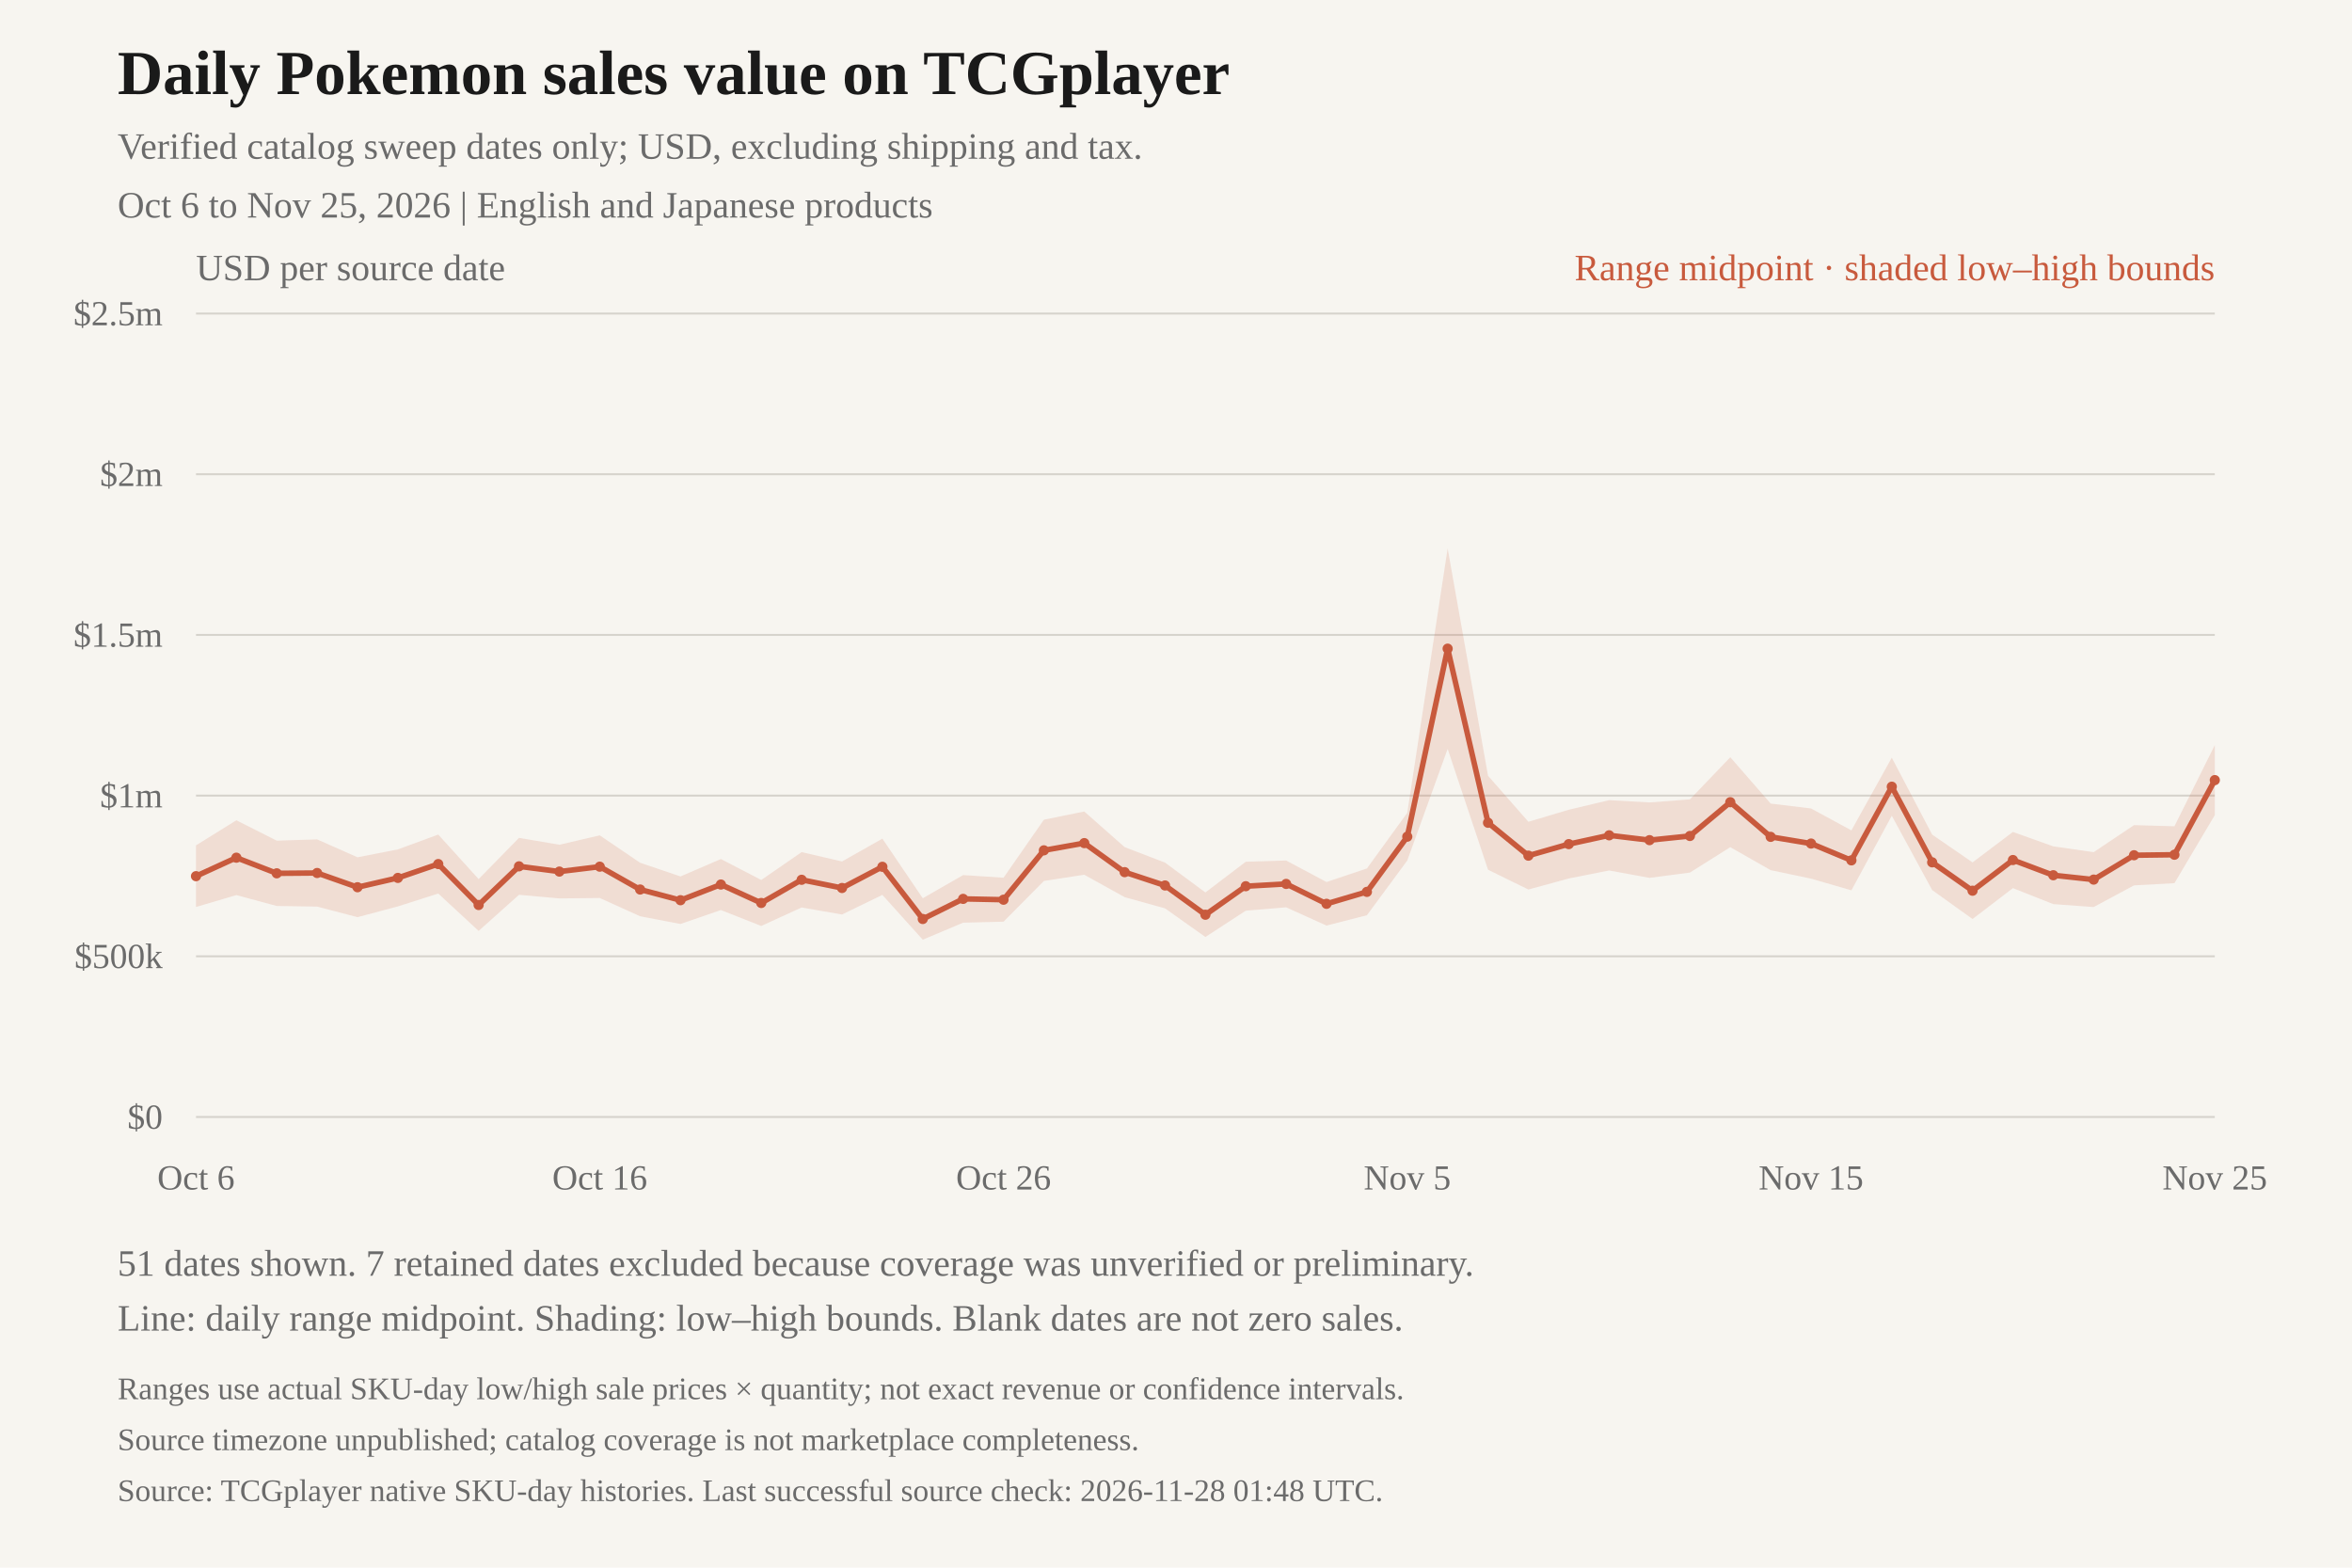
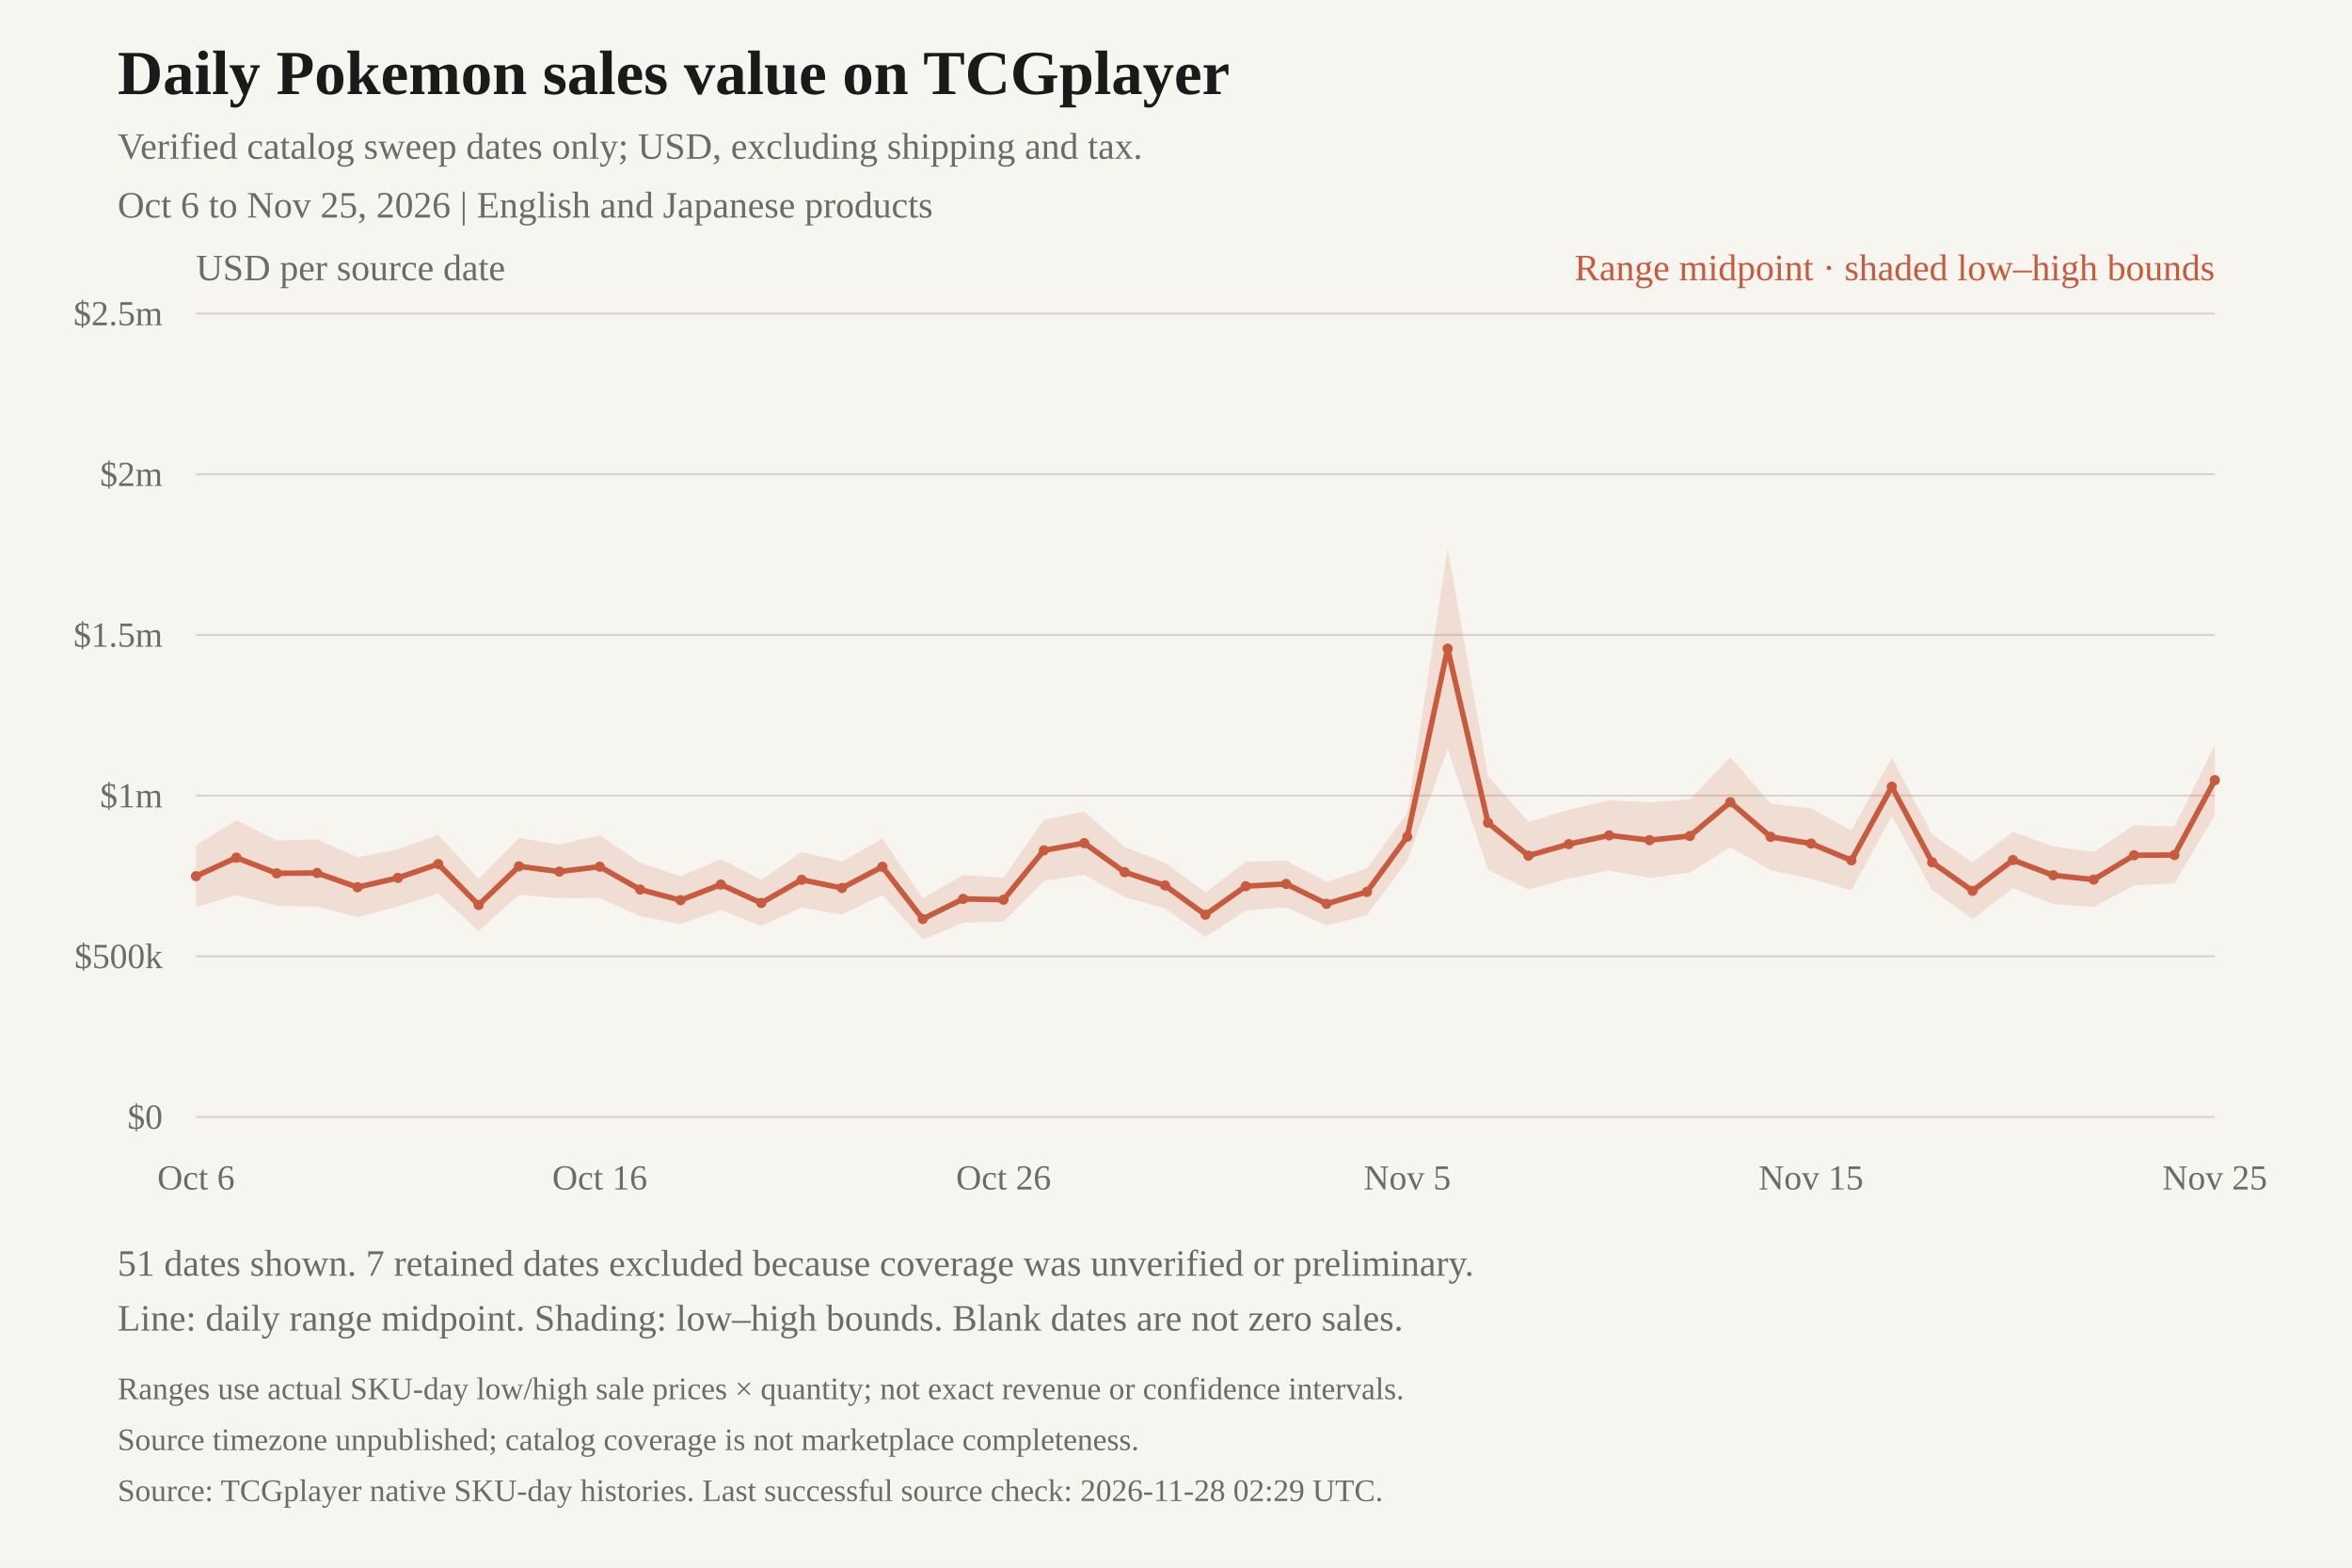
<svg xmlns="http://www.w3.org/2000/svg" width="1200" height="800" viewBox="0 0 1200 800" role="img" aria-labelledby="title description">
  <style>text{font-family:Georgia,"Liberation Serif","Times New Roman",serif;fill:#1A1A1A;font-size:19px}.title{font-size:32px;font-weight:600}.muted,.axis{fill:#6B6B6B}.axis{font-size:18px}.note{font-size:16px;fill:#6B6B6B}.grid{stroke:#D6D3CC;stroke-width:1}</style>
  <rect data-role="background" width="1200" height="800" fill="#F7F5F0" />
  <text x="60" y="48" class="title">Daily Pokemon sales value on TCGplayer</text>
  <text x="60" y="81" class="muted">Verified catalog sweep dates only; USD, excluding shipping and tax.</text>
  <text x="60" y="111" class="muted">Oct 6 to Nov 25, 2026 | English and Japanese products</text>
  <text x="100" y="143" class="muted">USD per source date</text>
  <text x="1130" y="143" text-anchor="end" style="fill:#C85A3D">Range midpoint · shaded low–high bounds</text>
  <path d="M100,570H1130" class="grid" />
  <text x="83" y="576" class="axis" text-anchor="end">$0</text>
  <path d="M100,488H1130" class="grid" />
  <text x="83" y="494" class="axis" text-anchor="end">$500k</text>
  <path d="M100,406H1130" class="grid" />
  <text x="83" y="412" class="axis" text-anchor="end">$1m</text>
  <path d="M100,324H1130" class="grid" />
  <text x="83" y="330" class="axis" text-anchor="end">$1.5m</text>
  <path d="M100,242H1130" class="grid" />
  <text x="83" y="248" class="axis" text-anchor="end">$2m</text>
  <path d="M100,160H1130" class="grid" />
  <text x="83" y="166" class="axis" text-anchor="end">$2.5m</text>
-   <polygon data-series="daily-band" points="100,431.395 120.6,418.596 141.2,428.993 161.8,428.347 182.4,437.483 203,433.454 223.6,425.889 244.2,448.6 264.8,427.569 285.4,431.071 306,426.287 326.6,440.279 347.2,447.253 367.8,438.369 388.4,449.058 409,434.841 429.6,439.616 450.2,427.977 470.8,458.392 491.4,446.556 512,447.917 532.6,418.306 553.2,414.107 573.8,432.3 594.4,440.187 615,455.423 635.6,439.756 656.2,439.128 676.8,450.105 697.4,443.195 718,414.782 738.6,279.876 759.2,395.886 779.8,419.361 800.4,413.222 821,408.324 841.6,409.487 862.2,407.928 882.8,386.426 903.4,410.065 924,412.565 944.6,423.756 965.2,386.647 985.8,425.907 1006.4,440.091 1027,424.547 1047.6,431.904 1068.2,434.864 1088.8,421.065 1109.4,421.658 1130,380.232 1130,415.962 1109.4,450.691 1088.8,451.808 1068.2,462.869 1047.6,461.371 1027,453.213 1006.4,468.982 985.8,454.2 965.2,416.272 944.6,454.343 924,448.369 903.4,444.041 882.8,432.315 862.2,445.286 841.6,447.975 821,444.21 800.4,448.296 779.8,453.928 759.2,443.827 738.6,382.164 718,439.127 697.4,467.052 676.8,472.327 656.2,463.014 635.6,464.728 615,478.156 594.4,463.534 573.8,457.823 553.2,446.38 532.6,449.56 512,470.34 491.4,470.849 470.8,479.541 450.2,456.674 429.6,466.671 409,463.09 388.4,472.524 367.8,464.4 347.2,471.512 326.6,467.575 306,458.248 285.4,458.461 264.8,456.626 244.2,475.046 223.6,455.971 203,462.546 182.4,468.031 161.8,462.639 141.2,462.325 120.6,456.767 100,462.839" fill="#C85A3D" fill-opacity="0.16" />
-   <polyline data-series="daily-midpoint" points="100,447.117 120.6,437.682 141.2,445.659 161.8,445.493 182.4,452.757 203,448 223.6,440.93 244.2,461.823 264.8,442.097 285.4,444.766 306,442.267 326.6,453.927 347.2,459.382 367.8,451.384 388.4,460.791 409,448.965 429.6,453.144 450.2,442.326 470.8,468.967 491.4,458.703 512,459.128 532.6,433.933 553.2,430.244 573.8,445.061 594.4,451.861 615,466.79 635.6,452.242 656.2,451.071 676.8,461.216 697.4,455.124 718,426.954 738.6,331.02 759.2,419.857 779.8,436.645 800.4,430.759 821,426.267 841.6,428.731 862.2,426.607 882.8,409.37 903.4,427.053 924,430.467 944.6,439.049 965.2,401.46 985.8,440.053 1006.4,454.537 1027,438.88 1047.6,446.638 1068.2,448.866 1088.8,436.436 1109.4,436.174 1130,398.097" fill="none" stroke="#C85A3D" stroke-width="2.8" stroke-linejoin="round" stroke-linecap="round" />
+   <polygon data-series="daily-band" points="100,431.395 120.6,418.596 141.2,428.993 161.8,428.347 182.4,437.483 203,433.454 223.6,425.889 244.2,448.6 264.8,427.569 285.4,431.071 306,426.287 326.6,440.279 347.2,447.253 367.8,438.369 388.4,449.058 409,434.841 429.6,439.616 450.2,427.977 470.8,458.392 491.4,446.556 512,447.917 532.6,418.306 553.2,414.107 573.8,432.3 594.4,440.192 615,455.428 635.6,439.757 656.2,439.144 676.8,450.108 697.4,443.205 718,414.795 738.6,279.876 759.2,395.906 779.8,419.376 800.4,413.225 821,408.362 841.6,409.494 862.2,407.933 882.8,386.426 903.4,410.068 924,412.57 944.6,423.757 965.2,386.653 985.8,425.917 1006.4,440.185 1027,424.563 1047.6,431.915 1068.2,434.873 1088.8,421.13 1109.4,421.816 1130,380.287 1130,415.993 1109.4,450.808 1088.8,451.773 1068.2,462.871 1047.6,461.378 1027,453.228 1006.4,469.04 985.8,454.207 965.2,416.274 944.6,454.343 924,448.372 903.4,444.042 882.8,432.315 862.2,445.289 841.6,447.981 821,444.242 800.4,448.298 779.8,453.938 759.2,443.841 738.6,382.165 718,439.132 697.4,467.061 676.8,472.329 656.2,463.019 635.6,464.728 615,478.159 594.4,463.537 573.8,457.823 553.2,446.38 532.6,449.56 512,470.34 491.4,470.849 470.8,479.541 450.2,456.674 429.6,466.671 409,463.09 388.4,472.524 367.8,464.4 347.2,471.512 326.6,467.575 306,458.248 285.4,458.461 264.8,456.626 244.2,475.046 223.6,455.971 203,462.546 182.4,468.031 161.8,462.639 141.2,462.325 120.6,456.767 100,462.839" fill="#C85A3D" fill-opacity="0.16" />
+   <polyline data-series="daily-midpoint" points="100,447.117 120.6,437.682 141.2,445.659 161.8,445.493 182.4,452.757 203,448 223.6,440.93 244.2,461.823 264.8,442.097 285.4,444.766 306,442.267 326.6,453.927 347.2,459.382 367.8,451.384 388.4,460.791 409,448.965 429.6,453.144 450.2,442.326 470.8,468.967 491.4,458.703 512,459.128 532.6,433.933 553.2,430.244 573.8,445.061 594.4,451.864 615,466.793 635.6,452.243 656.2,451.082 676.8,461.219 697.4,455.133 718,426.964 738.6,331.02 759.2,419.874 779.8,436.657 800.4,430.762 821,426.302 841.6,428.738 862.2,426.611 882.8,409.37 903.4,427.055 924,430.471 944.6,439.05 965.2,401.464 985.8,440.062 1006.4,454.613 1027,438.895 1047.6,446.646 1068.2,448.872 1088.8,436.451 1109.4,436.312 1130,398.14" fill="none" stroke="#C85A3D" stroke-width="2.8" stroke-linejoin="round" stroke-linecap="round" />
  <circle data-series="daily-observation" cx="100" cy="447.117" r="2.6" fill="#C85A3D" />
  <circle data-series="daily-observation" cx="120.6" cy="437.682" r="2.6" fill="#C85A3D" />
  <circle data-series="daily-observation" cx="141.2" cy="445.659" r="2.6" fill="#C85A3D" />
  <circle data-series="daily-observation" cx="161.8" cy="445.493" r="2.6" fill="#C85A3D" />
  <circle data-series="daily-observation" cx="182.4" cy="452.757" r="2.6" fill="#C85A3D" />
  <circle data-series="daily-observation" cx="203" cy="448" r="2.6" fill="#C85A3D" />
  <circle data-series="daily-observation" cx="223.6" cy="440.93" r="2.6" fill="#C85A3D" />
  <circle data-series="daily-observation" cx="244.2" cy="461.823" r="2.6" fill="#C85A3D" />
  <circle data-series="daily-observation" cx="264.8" cy="442.097" r="2.6" fill="#C85A3D" />
  <circle data-series="daily-observation" cx="285.4" cy="444.766" r="2.6" fill="#C85A3D" />
  <circle data-series="daily-observation" cx="306" cy="442.267" r="2.6" fill="#C85A3D" />
  <circle data-series="daily-observation" cx="326.6" cy="453.927" r="2.6" fill="#C85A3D" />
  <circle data-series="daily-observation" cx="347.2" cy="459.382" r="2.6" fill="#C85A3D" />
  <circle data-series="daily-observation" cx="367.8" cy="451.384" r="2.6" fill="#C85A3D" />
  <circle data-series="daily-observation" cx="388.4" cy="460.791" r="2.6" fill="#C85A3D" />
  <circle data-series="daily-observation" cx="409" cy="448.965" r="2.6" fill="#C85A3D" />
  <circle data-series="daily-observation" cx="429.6" cy="453.144" r="2.6" fill="#C85A3D" />
  <circle data-series="daily-observation" cx="450.2" cy="442.326" r="2.6" fill="#C85A3D" />
  <circle data-series="daily-observation" cx="470.8" cy="468.967" r="2.6" fill="#C85A3D" />
  <circle data-series="daily-observation" cx="491.4" cy="458.703" r="2.6" fill="#C85A3D" />
  <circle data-series="daily-observation" cx="512" cy="459.128" r="2.6" fill="#C85A3D" />
  <circle data-series="daily-observation" cx="532.6" cy="433.933" r="2.6" fill="#C85A3D" />
  <circle data-series="daily-observation" cx="553.2" cy="430.244" r="2.6" fill="#C85A3D" />
  <circle data-series="daily-observation" cx="573.8" cy="445.061" r="2.6" fill="#C85A3D" />
-   <circle data-series="daily-observation" cx="594.4" cy="451.861" r="2.6" fill="#C85A3D" />
-   <circle data-series="daily-observation" cx="615" cy="466.79" r="2.6" fill="#C85A3D" />
-   <circle data-series="daily-observation" cx="635.6" cy="452.242" r="2.6" fill="#C85A3D" />
-   <circle data-series="daily-observation" cx="656.2" cy="451.071" r="2.6" fill="#C85A3D" />
-   <circle data-series="daily-observation" cx="676.8" cy="461.216" r="2.6" fill="#C85A3D" />
-   <circle data-series="daily-observation" cx="697.4" cy="455.124" r="2.6" fill="#C85A3D" />
-   <circle data-series="daily-observation" cx="718" cy="426.954" r="2.6" fill="#C85A3D" />
+   <circle data-series="daily-observation" cx="594.4" cy="451.864" r="2.6" fill="#C85A3D" />
+   <circle data-series="daily-observation" cx="615" cy="466.793" r="2.6" fill="#C85A3D" />
+   <circle data-series="daily-observation" cx="635.6" cy="452.243" r="2.6" fill="#C85A3D" />
+   <circle data-series="daily-observation" cx="656.2" cy="451.082" r="2.6" fill="#C85A3D" />
+   <circle data-series="daily-observation" cx="676.8" cy="461.219" r="2.6" fill="#C85A3D" />
+   <circle data-series="daily-observation" cx="697.4" cy="455.133" r="2.6" fill="#C85A3D" />
+   <circle data-series="daily-observation" cx="718" cy="426.964" r="2.6" fill="#C85A3D" />
  <circle data-series="daily-observation" cx="738.6" cy="331.02" r="2.6" fill="#C85A3D" />
-   <circle data-series="daily-observation" cx="759.2" cy="419.857" r="2.6" fill="#C85A3D" />
-   <circle data-series="daily-observation" cx="779.8" cy="436.645" r="2.6" fill="#C85A3D" />
-   <circle data-series="daily-observation" cx="800.4" cy="430.759" r="2.6" fill="#C85A3D" />
-   <circle data-series="daily-observation" cx="821" cy="426.267" r="2.6" fill="#C85A3D" />
-   <circle data-series="daily-observation" cx="841.6" cy="428.731" r="2.6" fill="#C85A3D" />
-   <circle data-series="daily-observation" cx="862.2" cy="426.607" r="2.6" fill="#C85A3D" />
+   <circle data-series="daily-observation" cx="759.2" cy="419.874" r="2.6" fill="#C85A3D" />
+   <circle data-series="daily-observation" cx="779.8" cy="436.657" r="2.6" fill="#C85A3D" />
+   <circle data-series="daily-observation" cx="800.4" cy="430.762" r="2.6" fill="#C85A3D" />
+   <circle data-series="daily-observation" cx="821" cy="426.302" r="2.6" fill="#C85A3D" />
+   <circle data-series="daily-observation" cx="841.6" cy="428.738" r="2.6" fill="#C85A3D" />
+   <circle data-series="daily-observation" cx="862.2" cy="426.611" r="2.6" fill="#C85A3D" />
  <circle data-series="daily-observation" cx="882.8" cy="409.37" r="2.6" fill="#C85A3D" />
-   <circle data-series="daily-observation" cx="903.4" cy="427.053" r="2.6" fill="#C85A3D" />
-   <circle data-series="daily-observation" cx="924" cy="430.467" r="2.6" fill="#C85A3D" />
-   <circle data-series="daily-observation" cx="944.6" cy="439.049" r="2.6" fill="#C85A3D" />
-   <circle data-series="daily-observation" cx="965.2" cy="401.46" r="2.6" fill="#C85A3D" />
-   <circle data-series="daily-observation" cx="985.8" cy="440.053" r="2.6" fill="#C85A3D" />
-   <circle data-series="daily-observation" cx="1006.4" cy="454.537" r="2.6" fill="#C85A3D" />
-   <circle data-series="daily-observation" cx="1027" cy="438.88" r="2.6" fill="#C85A3D" />
-   <circle data-series="daily-observation" cx="1047.6" cy="446.638" r="2.6" fill="#C85A3D" />
-   <circle data-series="daily-observation" cx="1068.2" cy="448.866" r="2.6" fill="#C85A3D" />
-   <circle data-series="daily-observation" cx="1088.8" cy="436.436" r="2.6" fill="#C85A3D" />
-   <circle data-series="daily-observation" cx="1109.4" cy="436.174" r="2.6" fill="#C85A3D" />
-   <circle data-series="daily-observation" cx="1130" cy="398.097" r="2.6" fill="#C85A3D" />
+   <circle data-series="daily-observation" cx="903.4" cy="427.055" r="2.6" fill="#C85A3D" />
+   <circle data-series="daily-observation" cx="924" cy="430.471" r="2.6" fill="#C85A3D" />
+   <circle data-series="daily-observation" cx="944.6" cy="439.05" r="2.6" fill="#C85A3D" />
+   <circle data-series="daily-observation" cx="965.2" cy="401.464" r="2.6" fill="#C85A3D" />
+   <circle data-series="daily-observation" cx="985.8" cy="440.062" r="2.6" fill="#C85A3D" />
+   <circle data-series="daily-observation" cx="1006.4" cy="454.613" r="2.6" fill="#C85A3D" />
+   <circle data-series="daily-observation" cx="1027" cy="438.895" r="2.6" fill="#C85A3D" />
+   <circle data-series="daily-observation" cx="1047.6" cy="446.646" r="2.6" fill="#C85A3D" />
+   <circle data-series="daily-observation" cx="1068.2" cy="448.872" r="2.6" fill="#C85A3D" />
+   <circle data-series="daily-observation" cx="1088.8" cy="436.451" r="2.6" fill="#C85A3D" />
+   <circle data-series="daily-observation" cx="1109.4" cy="436.312" r="2.6" fill="#C85A3D" />
+   <circle data-series="daily-observation" cx="1130" cy="398.14" r="2.6" fill="#C85A3D" />
  <text x="100" y="607" class="axis" text-anchor="middle">Oct 6</text>
  <text x="306" y="607" class="axis" text-anchor="middle">Oct 16</text>
  <text x="512" y="607" class="axis" text-anchor="middle">Oct 26</text>
  <text x="718" y="607" class="axis" text-anchor="middle">Nov 5</text>
  <text x="924" y="607" class="axis" text-anchor="middle">Nov 15</text>
  <text x="1130" y="607" class="axis" text-anchor="middle">Nov 25</text>
  <text x="60" y="651" class="muted">51 dates shown. 7 retained dates excluded because coverage was unverified or preliminary.</text>
  <text x="60" y="679" class="muted">Line: daily range midpoint. Shading: low–high bounds. Blank dates are not zero sales.</text>
  <text x="60" y="714" class="note">Ranges use actual SKU-day low/high sale prices × quantity; not exact revenue or confidence intervals.</text>
  <text x="60" y="740" class="note">Source timezone unpublished; catalog coverage is not marketplace completeness.</text>
-   <text x="60" y="766" class="note">Source: TCGplayer native SKU-day histories. Last successful source check: 2026-11-28 01:48 UTC.</text>
+   <text x="60" y="766" class="note">Source: TCGplayer native SKU-day histories. Last successful source check: 2026-11-28 02:29 UTC.</text>
</svg>
